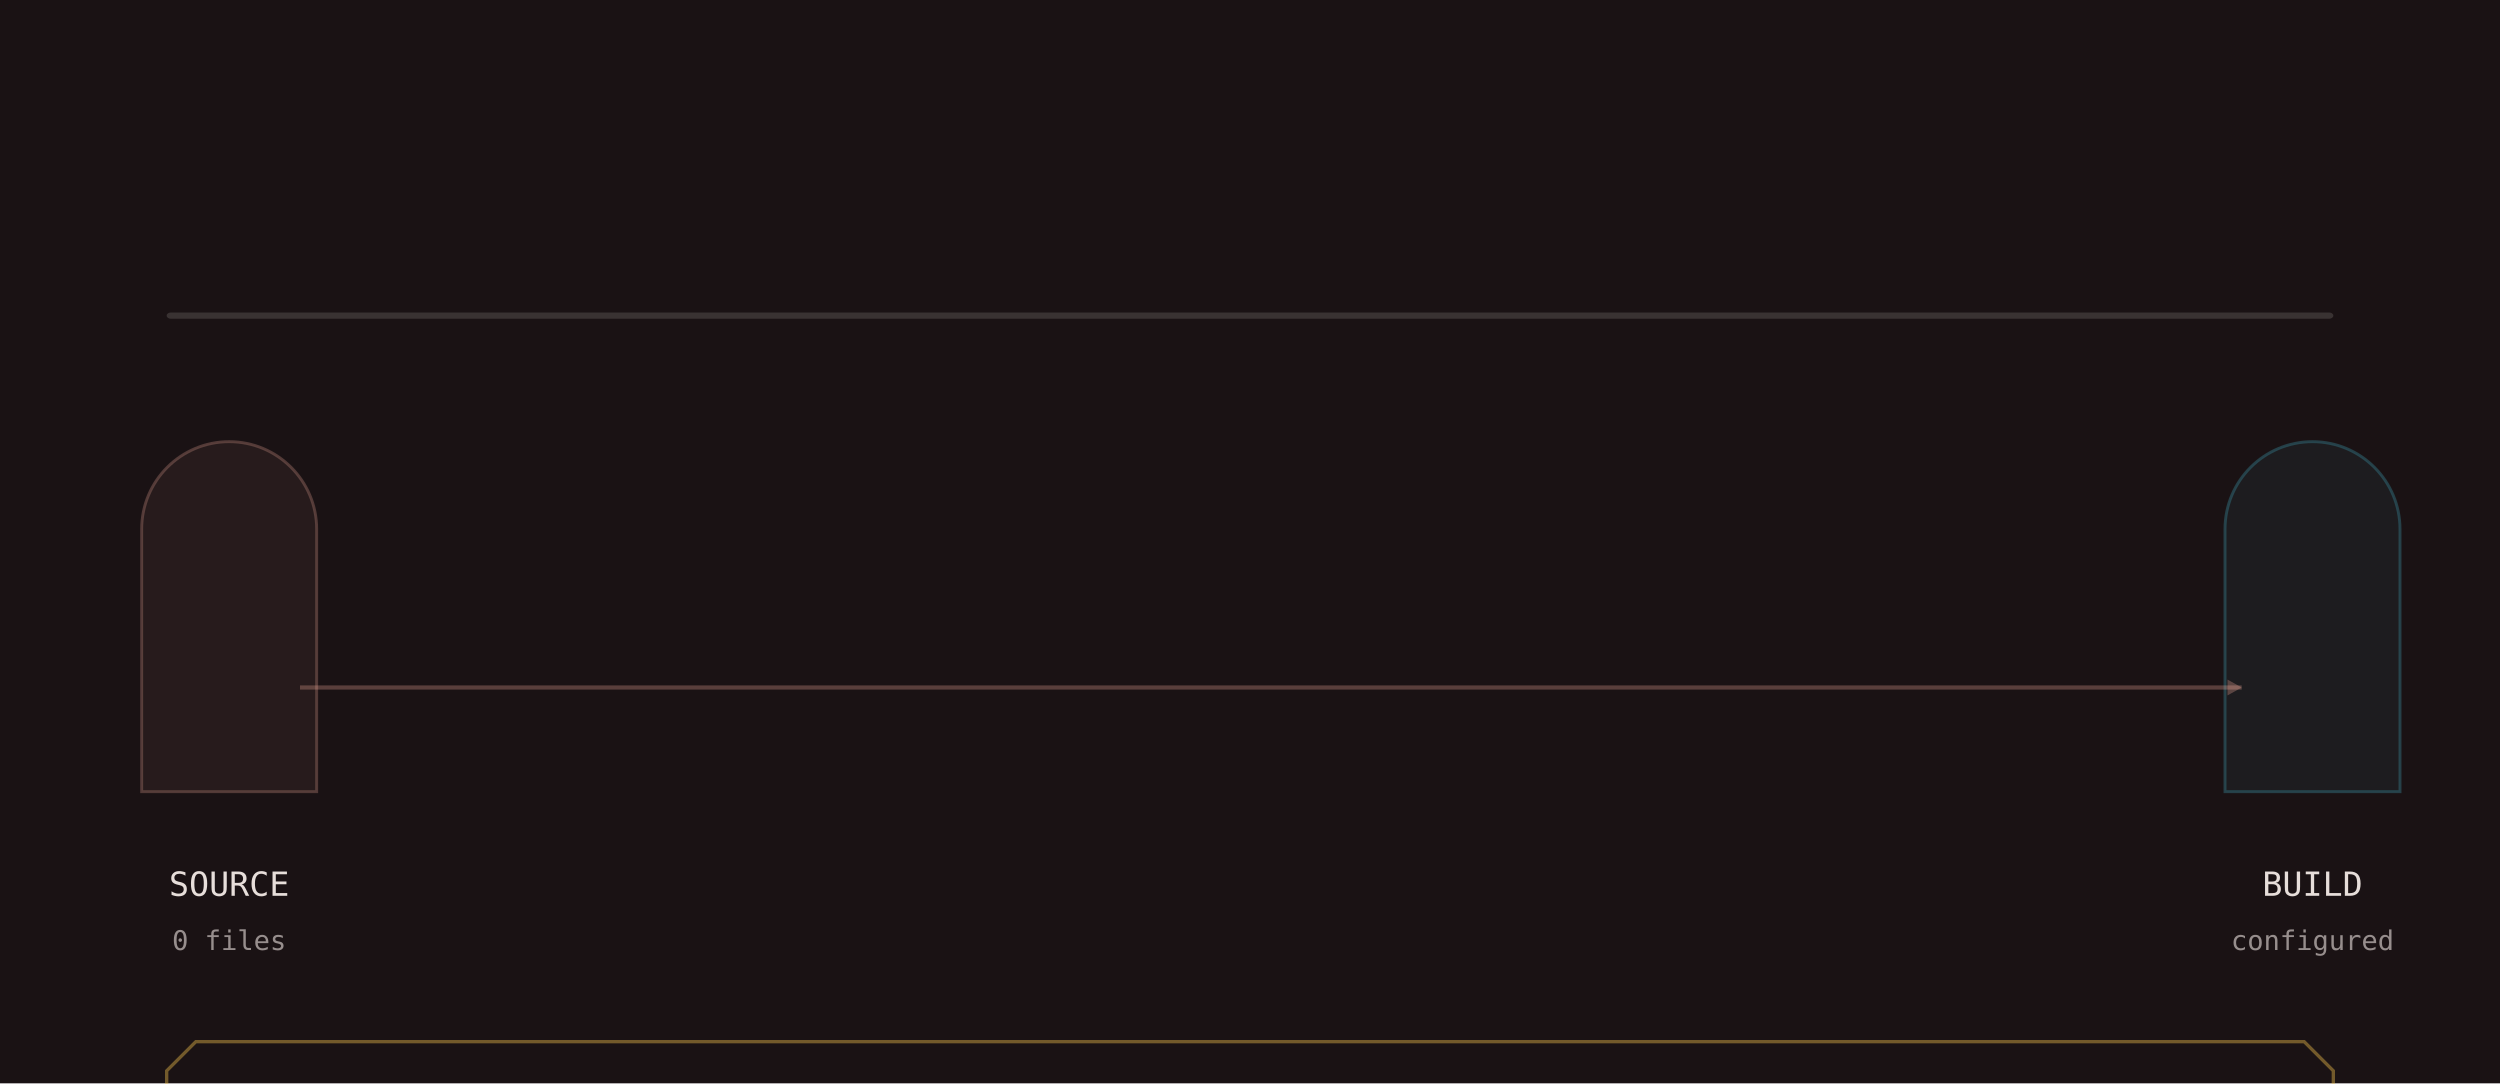
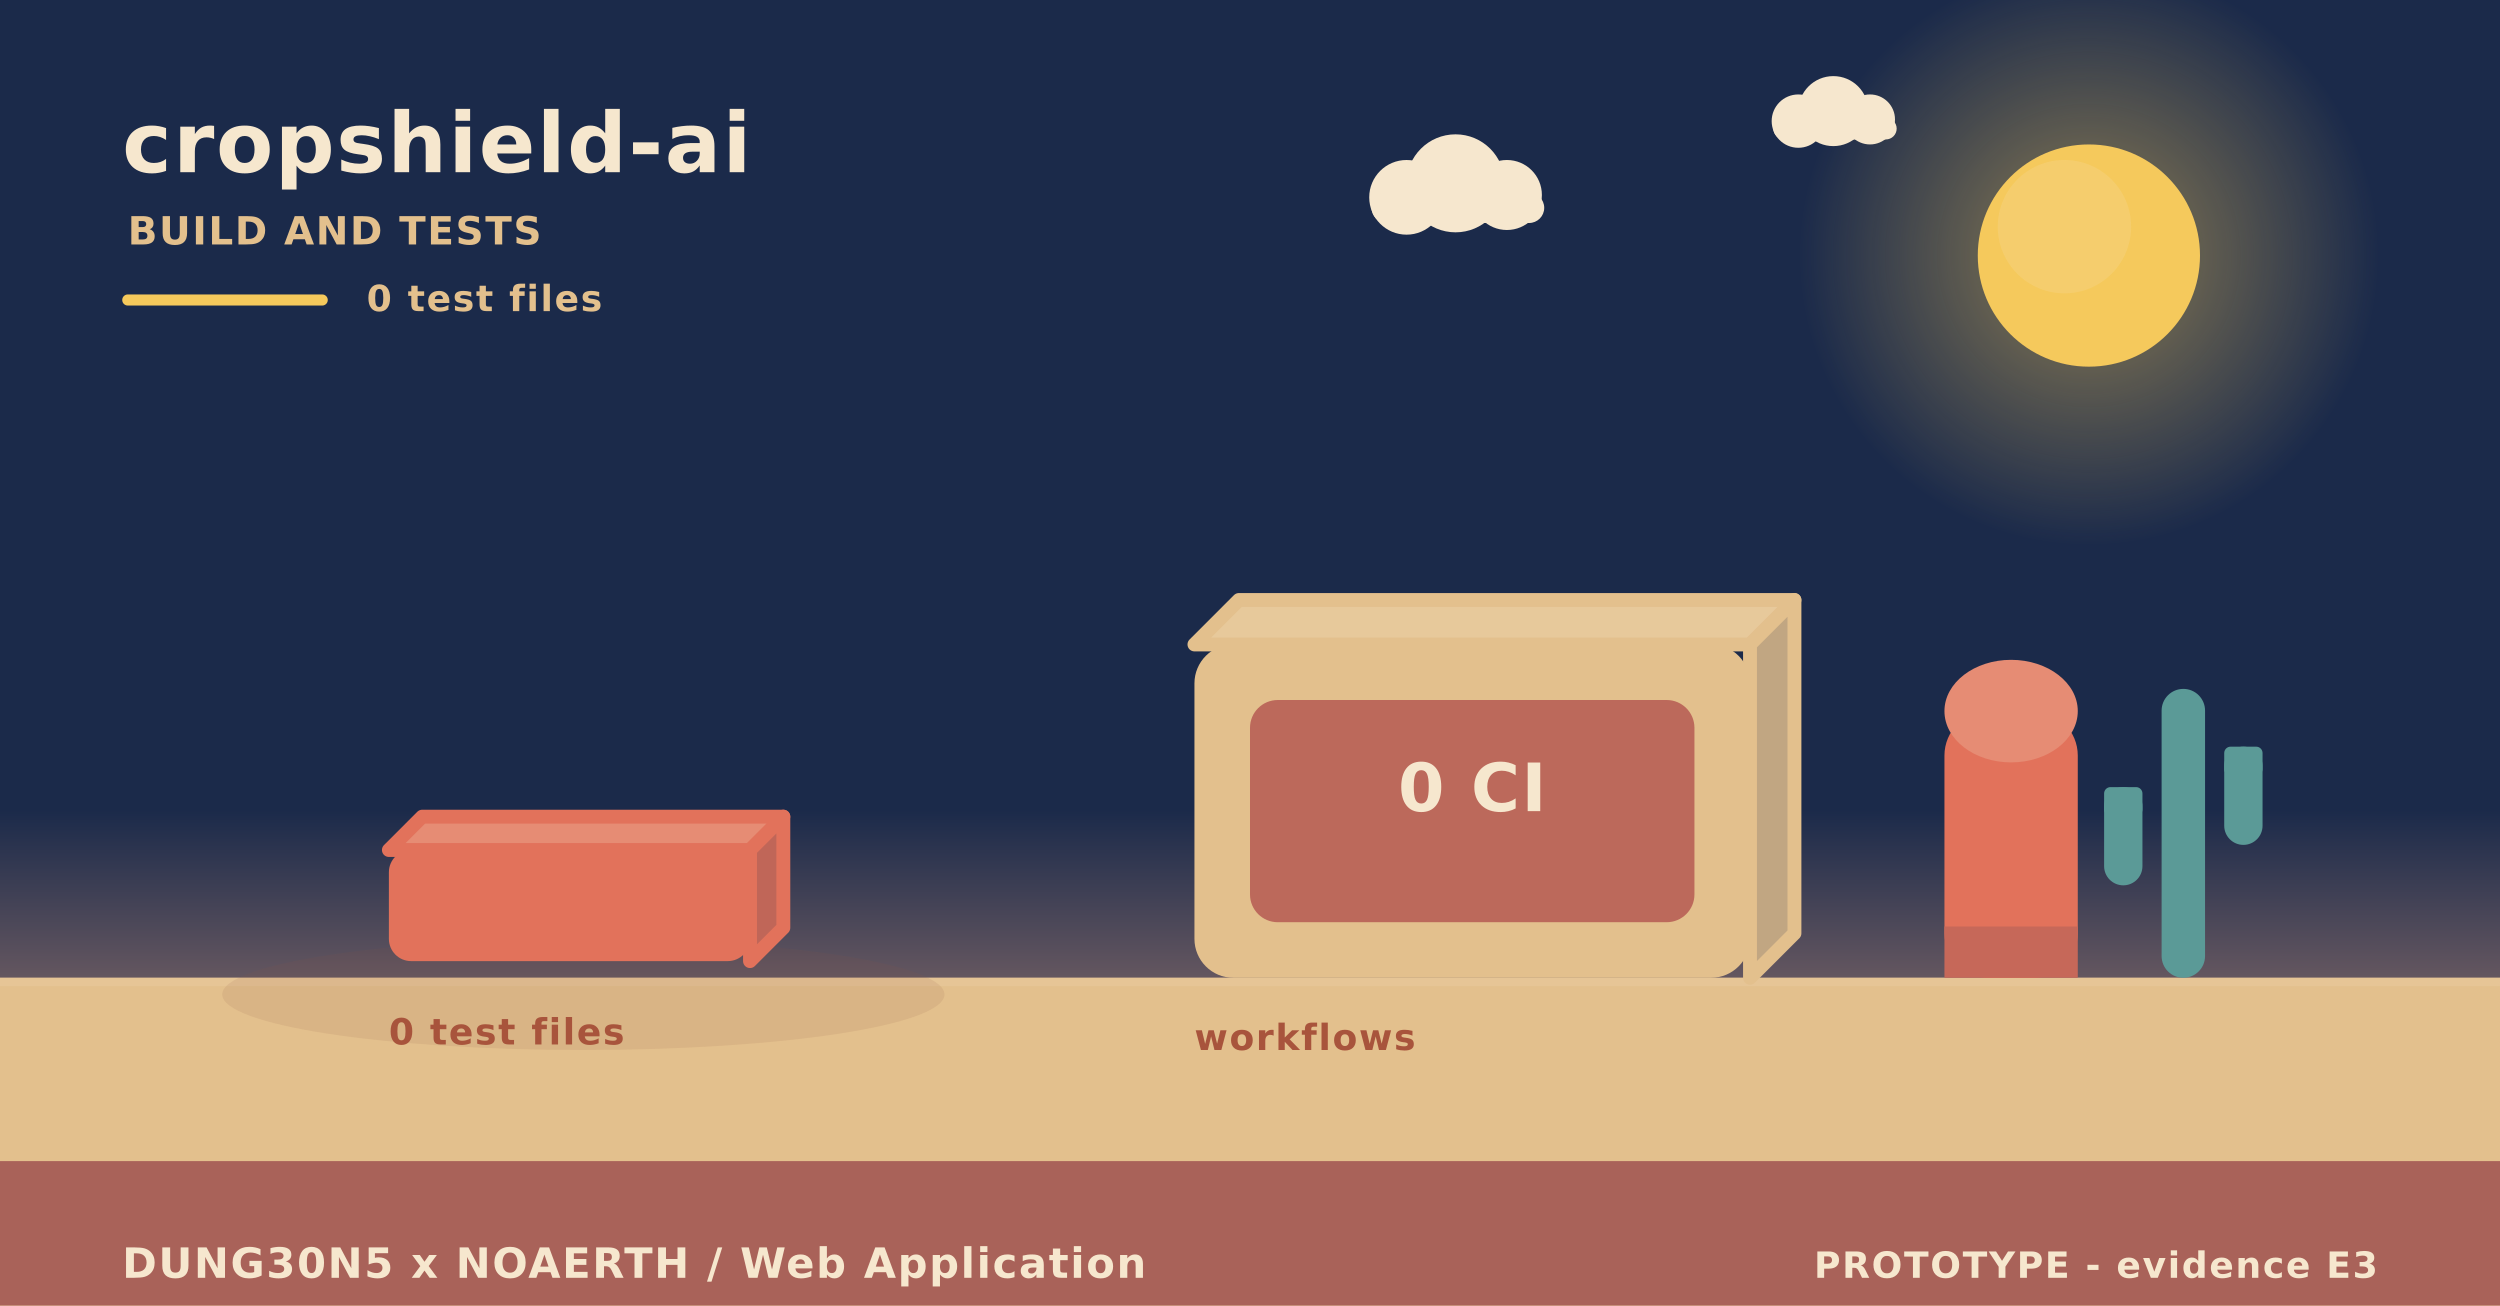
- <svg xmlns="http://www.w3.org/2000/svg" viewBox="0 0 1200 520" width="1200" height="520" role="img" aria-label="cropshield-ai build evidence">
-   <rect width="1200" height="520" fill="#1a1214" />
-   <defs>
-     <linearGradient id="gb" x1="0" y1="0" x2="1" y2="1">
-       <stop offset="0%" stop-color="#ffb4a2" />
-       <stop offset="100%" stop-color="#48cae4" />
-     </linearGradient>
-   </defs>
-   <rect x="80.00" y="150.00" width="1040.00" height="3.00" rx="2.00" fill="rgba(253,244,240,0.140)" opacity="1.00" />
-   <path d="M68.00,380.00 L68.00,254.00 A42.00,42.00 0 0 1 152.00,254.00 L152.00,380.00 Z" fill="rgba(255,180,162,0.100)" opacity="0.55" stroke="rgba(255,180,162,0.450)" stroke-width="1.4" />
-   <polygon points="-192.26,189.00 -136.83,221.00 -136.83,157.00 -192.26,125.00" fill="#90732e" opacity="0.95" />
-   <polygon points="-247.68,221.00 -192.26,253.00 -192.26,189.00 -247.68,157.00" fill="#389eb2" opacity="0.95" />
-   <polygon points="-192.26,125.00 -136.83,157.00 -192.26,189.00 -247.68,157.00" fill="#ffb4a2" opacity="0.95" />
-   <text x="110" y="430" font-family="ui-monospace,Menlo,monospace" font-size="16" fill="rgba(253,244,240,0.900)" text-anchor="middle">SOURCE</text>
-   <text x="110" y="456" font-family="ui-monospace,Menlo,monospace" font-size="13" fill="rgba(253,244,240,0.550)" text-anchor="middle">0 files</text>
-   <path d="M1068.00,380.00 L1068.00,254.00 A42.00,42.00 0 0 1 1152.00,254.00 L1152.00,380.00 Z" fill="rgba(72,202,228,0.100)" opacity="0.55" stroke="rgba(72,202,228,0.450)" stroke-width="1.4" />
-   <polygon points="673.77,689.00 729.19,721.00 729.19,657.00 673.77,625.00" fill="#90732e" opacity="0.95" />
-   <polygon points="618.34,721.00 673.77,753.00 673.77,689.00 618.34,657.00" fill="#389eb2" opacity="0.95" />
-   <polygon points="673.77,625.00 729.19,657.00 673.77,689.00 618.34,657.00" fill="#48cae4" opacity="0.95" />
-   <text x="1110" y="430" font-family="ui-monospace,Menlo,monospace" font-size="16" fill="rgba(253,244,240,0.900)" text-anchor="middle">BUILD</text>
-   <text x="1110" y="456" font-family="ui-monospace,Menlo,monospace" font-size="13" fill="rgba(253,244,240,0.550)" text-anchor="middle">configured</text>
-   <line x1="144.00" y1="330.00" x2="1076.00" y2="330.00" stroke="rgba(255,180,162,0.500)" stroke-width="2.00" opacity="0.55" />
-   <polygon points="1076.00,330.00 1069.20,326.20 1069.20,333.80" fill="rgba(255,180,162,0.500)" opacity="0.55" />
-   <path d="M94.00,500.00 H1106.00 L1120.00,514.00 V546.00 L1106.00,560.00 H94.00 L80.00,546.00 V514.00 Z" fill="none" stroke="rgba(249,199,79,0.500)" stroke-width="1.60" opacity="0.80" />
-   <text x="600" y="536" font-family="ui-monospace,Menlo,monospace" font-size="16" fill="rgba(249,199,79,0.950)" text-anchor="middle">no test suite present in this repository — shown as measured, not implied</text>
+ <svg xmlns="http://www.w3.org/2000/svg" width="900" height="470" viewBox="0 0 900 470" role="img" aria-label="cropshield-ai - how it is verified">
+   <linearGradient id="skyb" x1="0" y1="0" x2="0" y2="1">
+     <stop offset="0" stop-color="#1b2a4a" />
+     <stop offset="0.62" stop-color="#1b2a4a" />
+     <stop offset="1" stop-color="#f3ad8a" />
+   </linearGradient>
+   <rect width="900" height="470" fill="url(#skyb)" />
+   <radialGradient id="sunb">
+     <stop offset="0.35" stop-color="#f5c95c" stop-opacity="0.34" />
+     <stop offset="1" stop-color="#f5c95c" stop-opacity="0" />
+   </radialGradient>
+   <circle cx="752" cy="92" r="104" fill="url(#sunb)" />
+   <circle cx="752" cy="92" r="40" fill="#f5c95c" />
+   <circle cx="743.2" cy="81.6" r="24" fill="#f5d27e" opacity="0.5" />
+   <g>
+     <circle cx="524" cy="66" r="17.64" fill="#f6e7ce" />
+     <circle cx="506.36" cy="71.04" r="13.44" fill="#f6e7ce" />
+     <circle cx="542.48" cy="70.2" r="12.6" fill="#f6e7ce" />
+     <rect x="493.76" y="69.36" width="62.16" height="10.92" rx="5.46" fill="#f6e7ce" />
+   </g>
+   <g>
+     <circle cx="660" cy="40" r="12.6" fill="#f6e7ce" />
+     <circle cx="647.4" cy="43.6" r="9.6" fill="#f6e7ce" />
+     <circle cx="673.2" cy="43" r="9" fill="#f6e7ce" />
+     <rect x="638.4" y="42.4" width="44.4" height="7.8" rx="3.9" fill="#f6e7ce" />
+   </g>
+   <rect x="0" y="352" width="900" height="118" fill="#e3c08d" />
+   <rect x="0" y="352" width="900" height="3" fill="#e6c596" />
+   <text x="44" y="62" font-family="Verdana,DejaVu Sans,sans-serif" font-size="30" font-weight="700" letter-spacing="0.6" fill="#f6e7ce" text-anchor="start">cropshield-ai</text>
+   <text x="46" y="88" font-family="Verdana,DejaVu Sans,sans-serif" font-size="14" font-weight="700" letter-spacing="0.6" fill="#e3c08d" text-anchor="start">BUILD AND TESTS</text>
+   <rect x="44" y="106" width="74" height="4" rx="2" fill="#f5c95c" />
+   <text x="132" y="112" font-family="Verdana,DejaVu Sans,sans-serif" font-size="13" font-weight="700" letter-spacing="0.6" fill="#e3c08d" text-anchor="start">0 test files</text>
+   <ellipse cx="210" cy="358" rx="130" ry="20" fill="rgba(138,90,68,0.11)" />
+   <path d="M140,306 L270,306 L282,294 L152,294 Z" fill="#e68c74" stroke="#e2725b" stroke-width="5" stroke-linejoin="round" />
+   <path d="M270,306 L282,294 L282,334 L270,346 Z" fill="#c06658" stroke="#e2725b" stroke-width="5" stroke-linejoin="round" />
+   <rect x="140" y="306" width="130" height="40" rx="8" fill="#e2725b" />
+   <text x="140" y="376" font-family="Verdana,DejaVu Sans,sans-serif" font-size="13" font-weight="700" letter-spacing="0.6" fill="#a8543c" text-anchor="start">0 test files</text>
+   <path d="M430,232 L630,232 L646,216 L446,216 Z" fill="#e7c99b" stroke="#e3c08d" stroke-width="5" stroke-linejoin="round" />
+   <path d="M630,232 L646,216 L646,336 L630,352 Z" fill="#c1a682" stroke="#e3c08d" stroke-width="5" stroke-linejoin="round" />
+   <rect x="430" y="232" width="200" height="120" rx="14" fill="#e3c08d" />
+   <rect x="450" y="252" width="160" height="80" rx="10" fill="#ba6458" opacity="0.94" />
+   <text x="530" y="292" font-family="Verdana,DejaVu Sans,sans-serif" font-size="24" font-weight="700" letter-spacing="0.6" fill="#f6e7ce" text-anchor="middle">0 CI</text>
+   <text x="430" y="378" font-family="Verdana,DejaVu Sans,sans-serif" font-size="13" font-weight="700" letter-spacing="0.6" fill="#a8543c" text-anchor="start">workflows</text>
+   <rect x="700" y="256" width="48" height="96" rx="16" fill="#e2725b" />
+   <ellipse cx="724" cy="256" rx="24" ry="18.46" fill="#e68c74" />
+   <rect x="700" y="333.54" width="48" height="18.46" fill="#c66859" />
+   <rect x="778.18" y="248" width="15.64" height="104" rx="7.82" fill="#5b9a97" />
+   <rect x="757.48" y="283.36" width="13.8" height="35.36" rx="6.9" fill="#5b9a97" />
+   <rect x="757.48" y="283.36" width="13.8" height="10.4" rx="2.3" fill="#5b9a97" />
+   <rect x="800.72" y="268.8" width="13.8" height="35.36" rx="6.9" fill="#5b9a97" />
+   <rect x="800.72" y="268.8" width="13.8" height="10.4" rx="2.3" fill="#5b9a97" />
+   <rect x="0" y="418" width="900" height="52" rx="0" fill="#a65c56" opacity="0.94" />
+   <text x="44" y="460" font-family="Verdana,DejaVu Sans,sans-serif" font-size="15" font-weight="700" letter-spacing="0.6" fill="#f6e7ce" text-anchor="start">DUNG30N5 x NOAERTH  /  Web Application</text>
+   <text x="856" y="460" font-family="Verdana,DejaVu Sans,sans-serif" font-size="13" font-weight="700" letter-spacing="0.6" fill="#f6e7ce" text-anchor="end">PROTOTYPE  -  evidence E3</text>
</svg>
